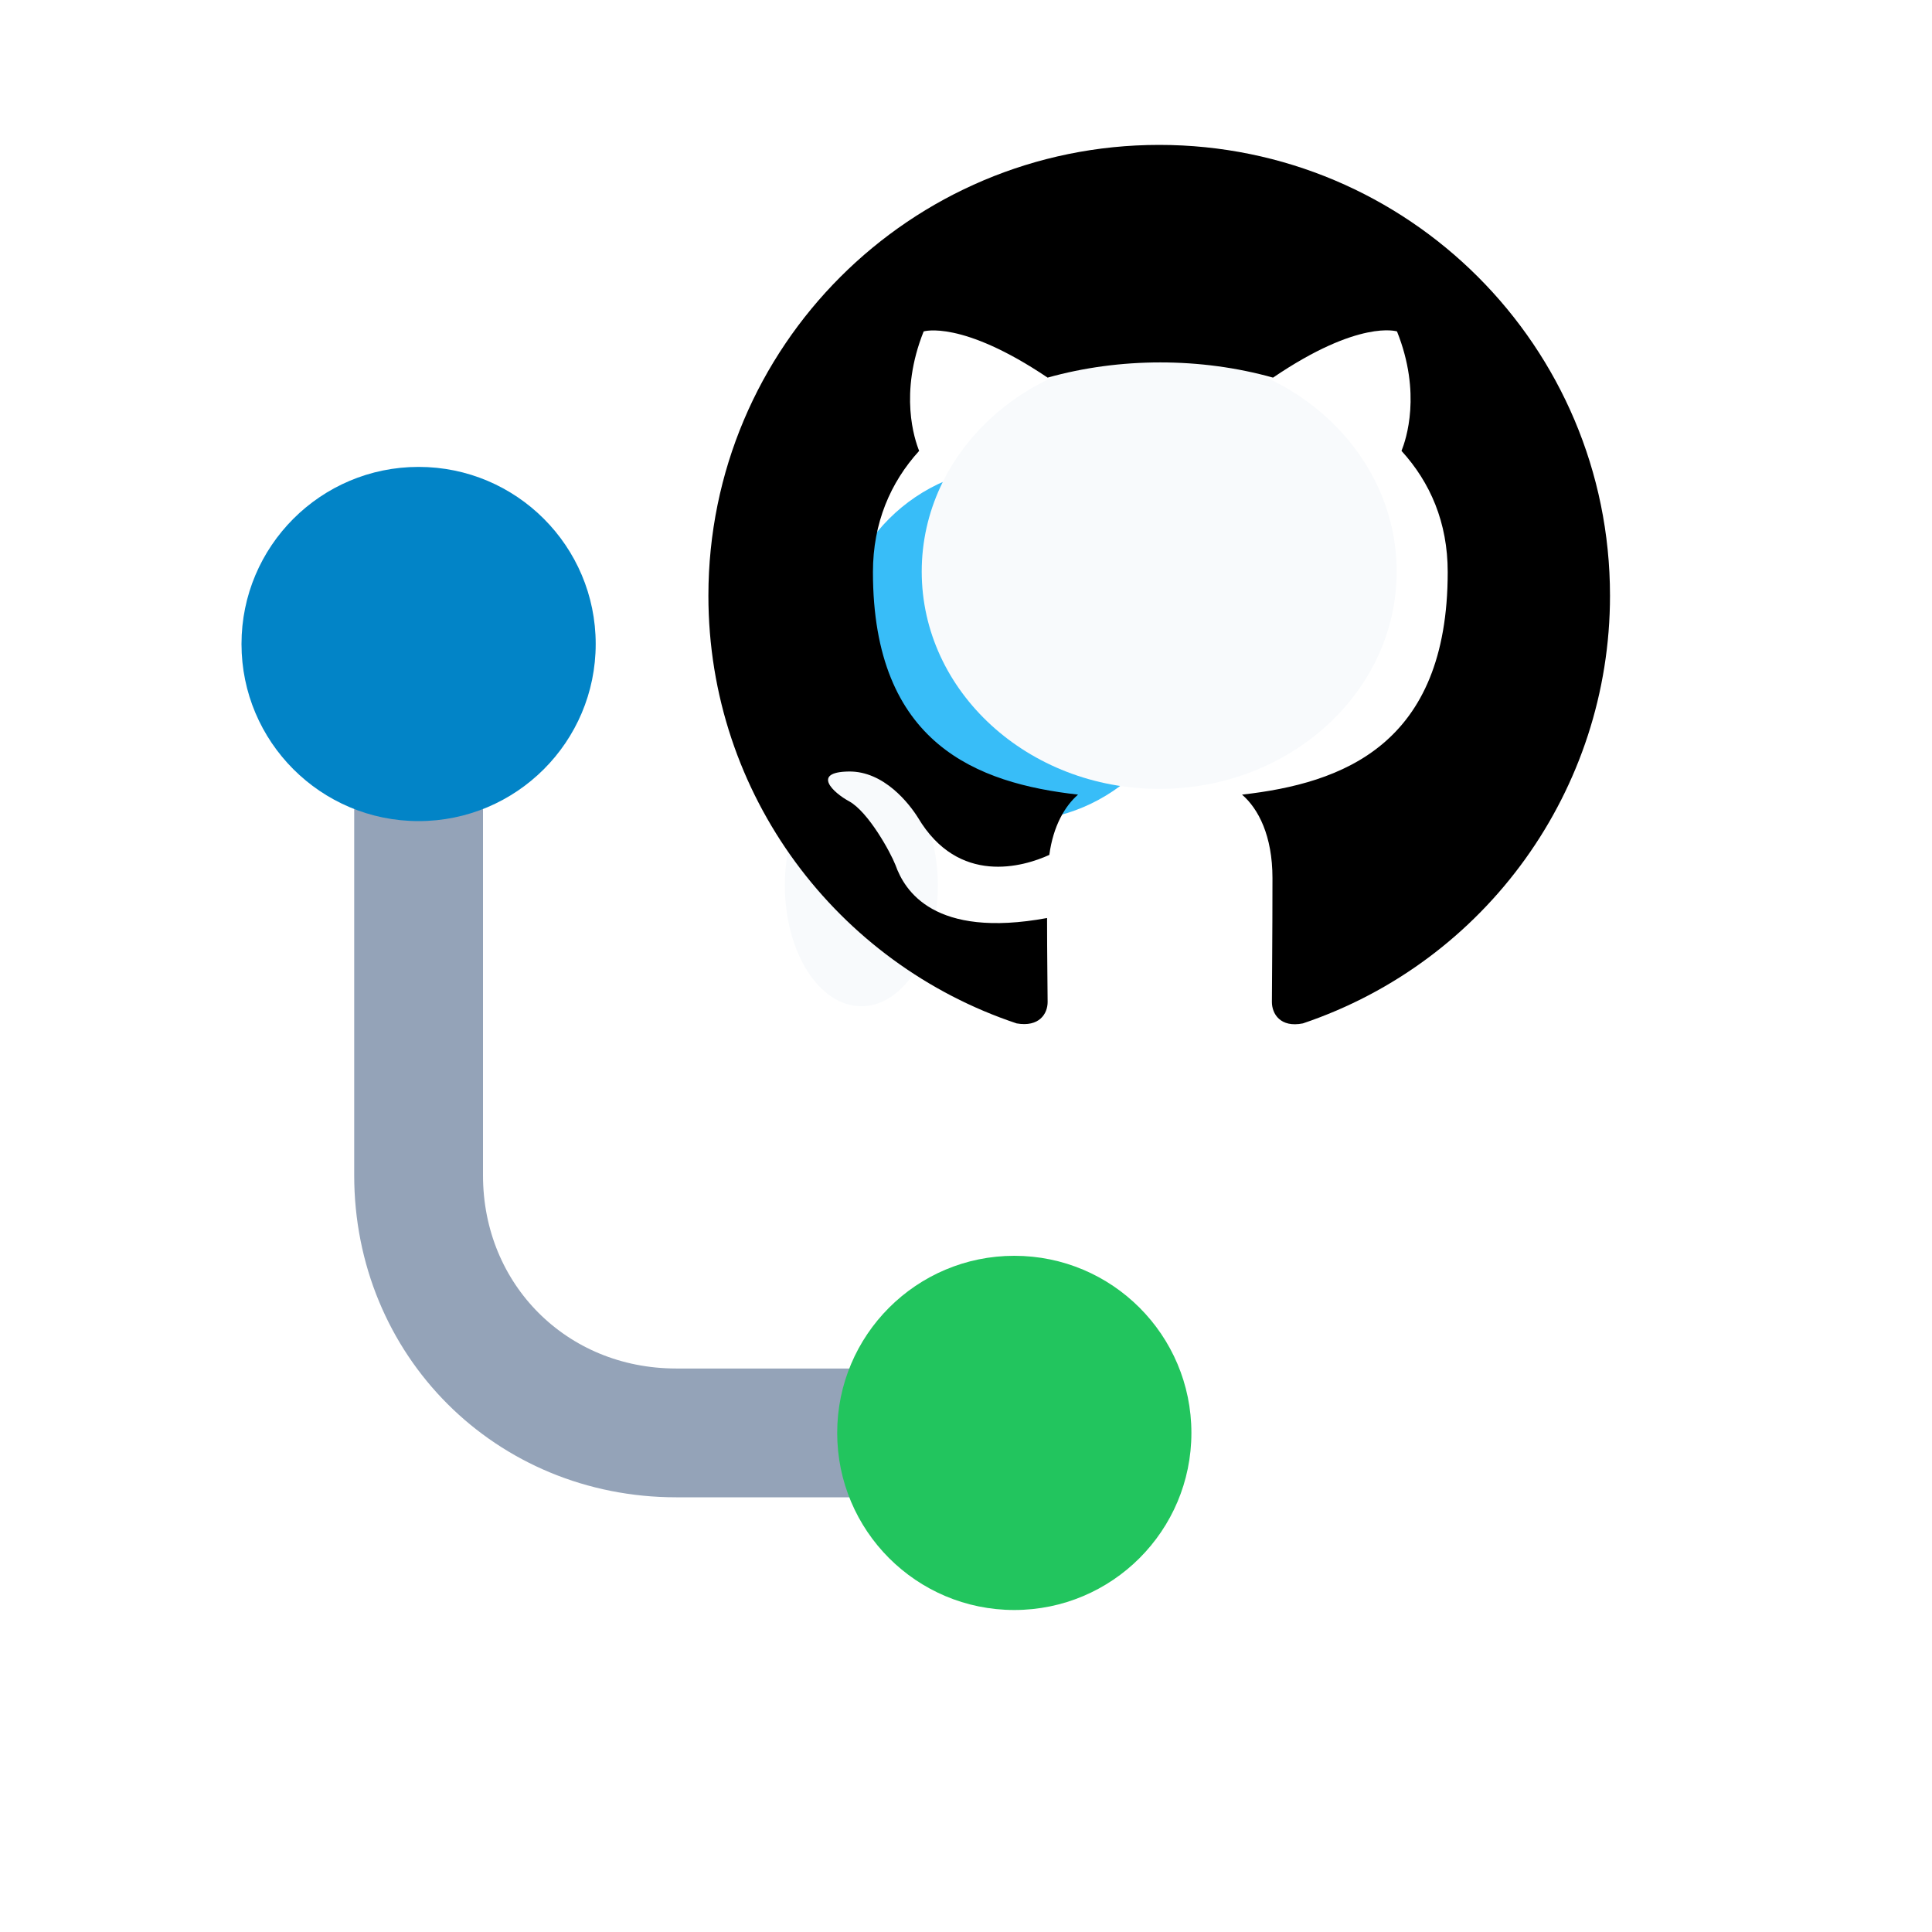
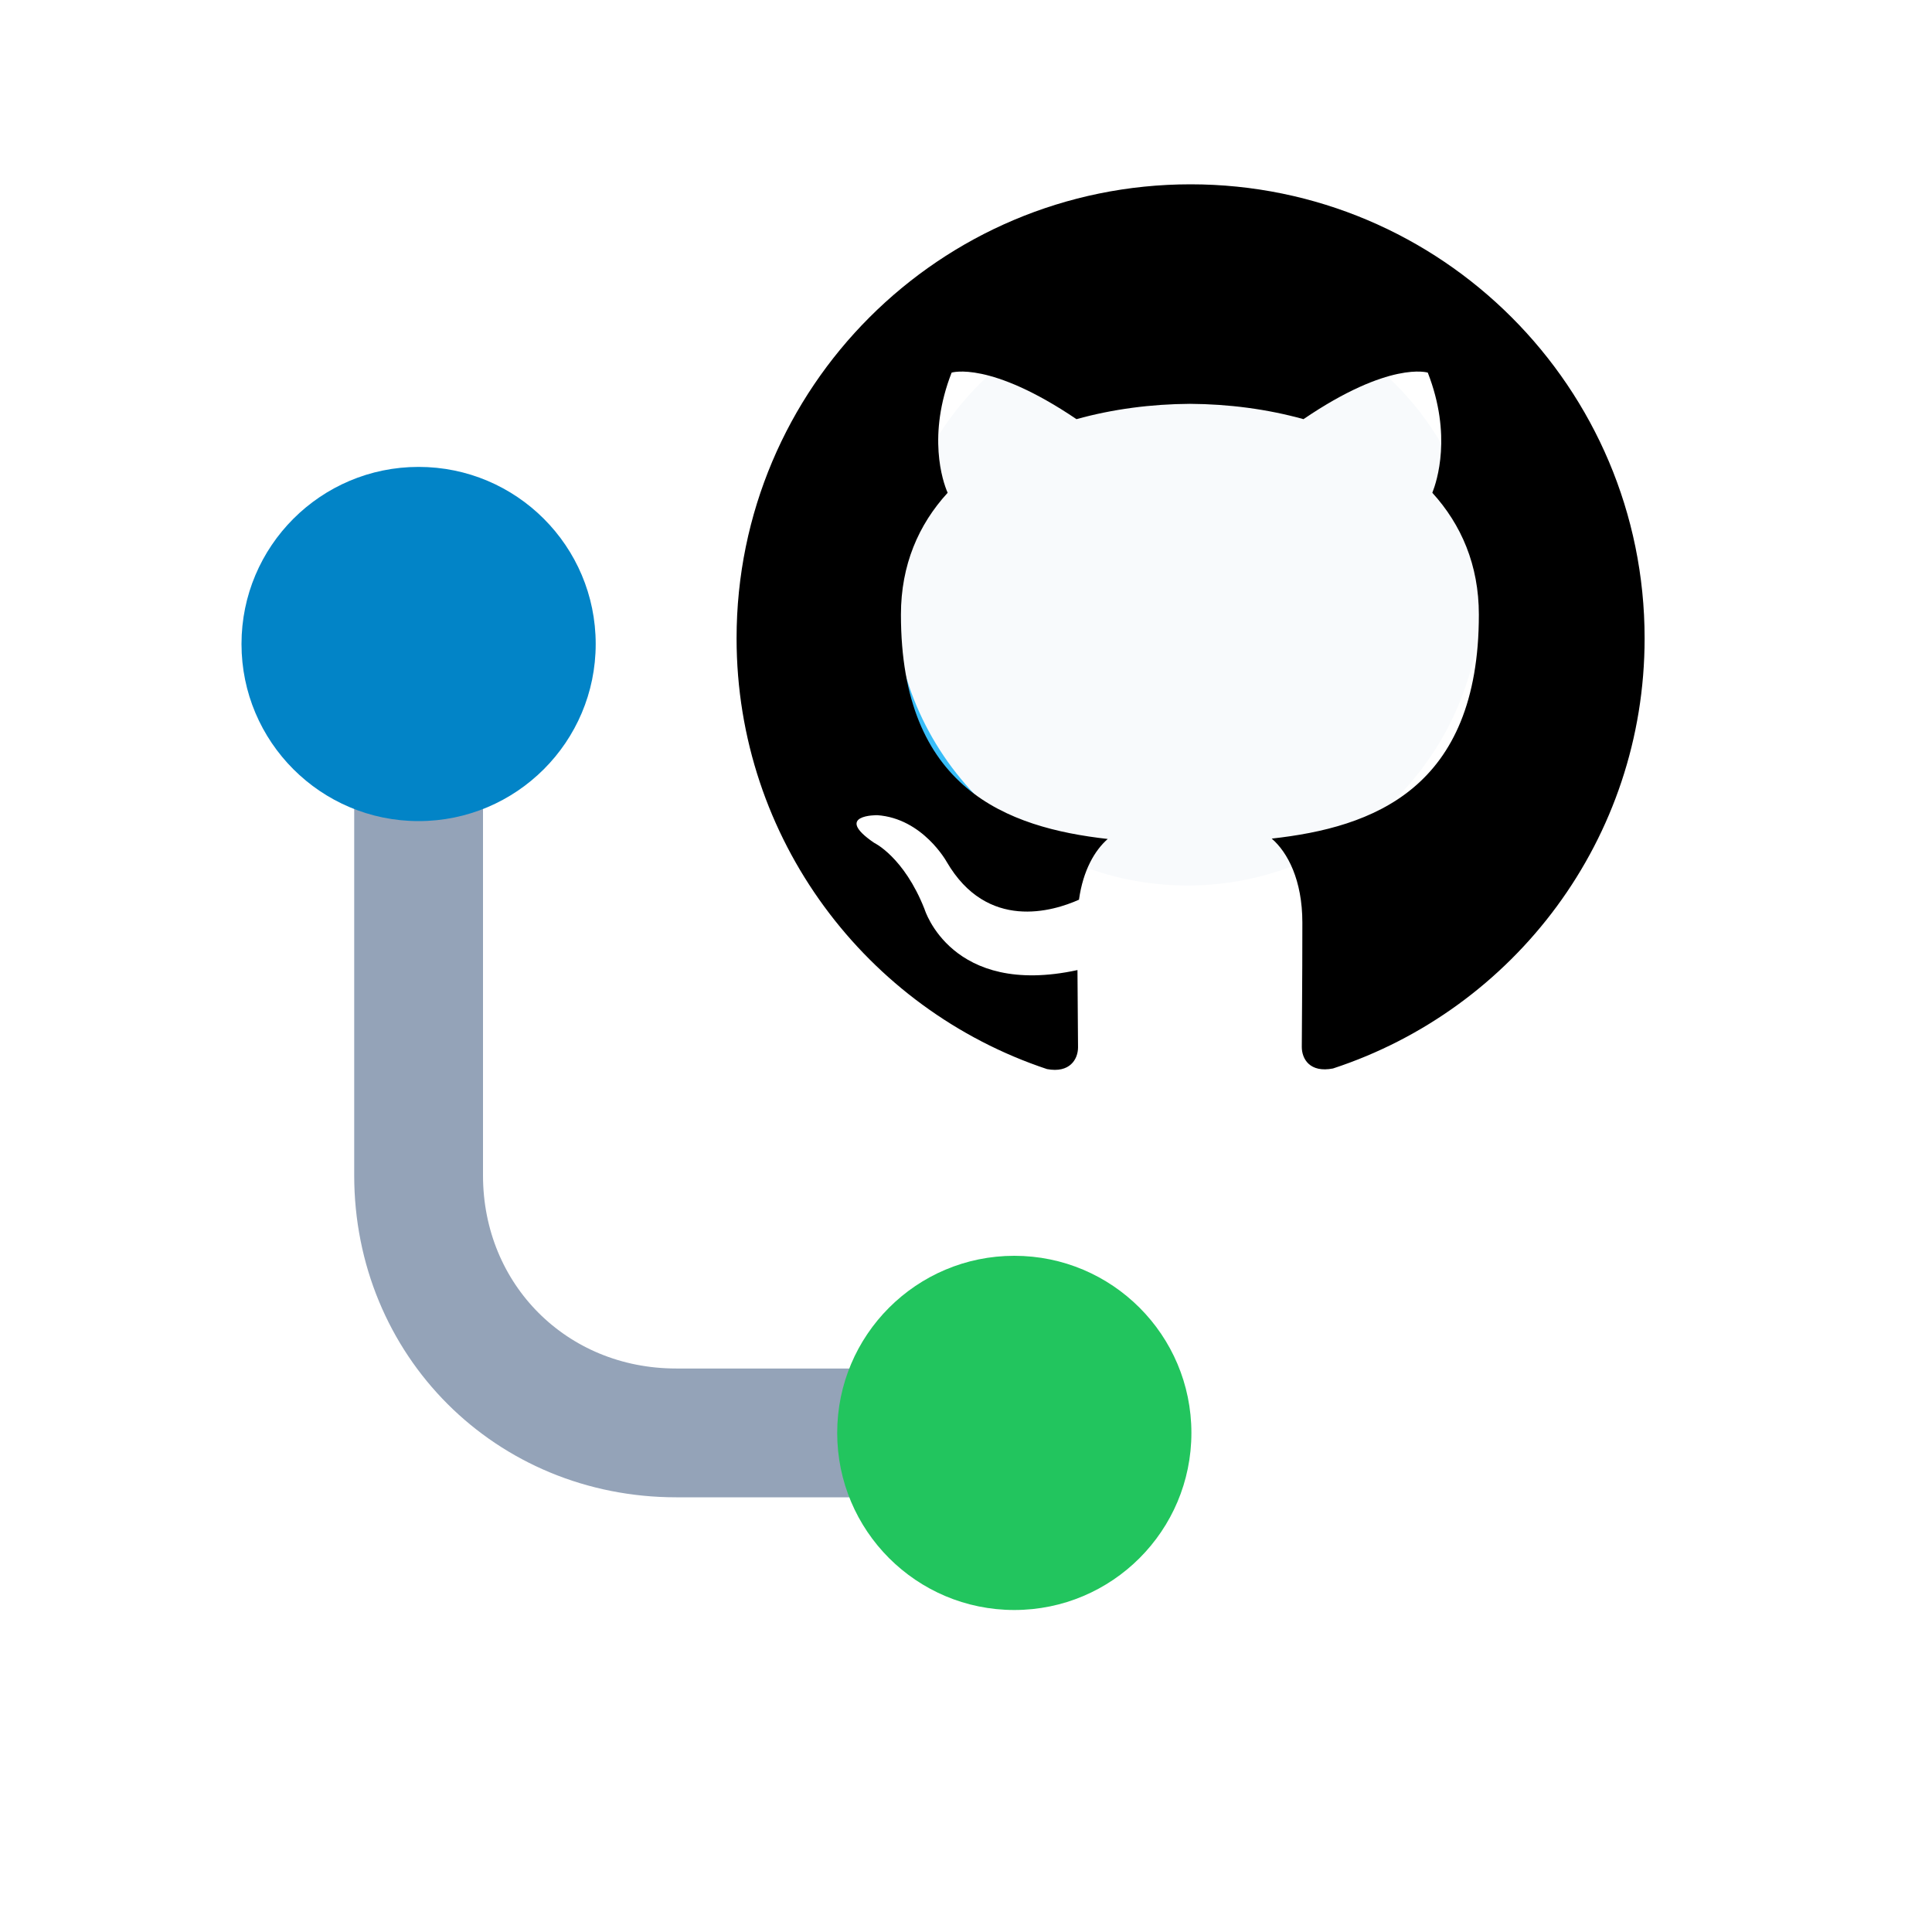
<svg xmlns="http://www.w3.org/2000/svg" viewBox="0 0 24 24" width="24" height="24">
  <g transform="translate(1.2 6.2)">
    <g transform="translate(-1.8 -2.6)">
      <g stroke="#94a3b8" stroke-width="1.6" fill="none">
        <path d="M5.8 6.4v4.6c0 1.8 1.4 3.2 3.2 3.2h3.4" />
      </g>
      <circle cx="5.8" cy="4.4" r="2.2" fill="#0284c7" />
      <circle cx="13.2" cy="4.4" r="2.2" fill="#38bdf8" />
      <circle cx="13.2" cy="14.2" r="2.2" fill="#22c55e" />
    </g>
  </g>
  <g transform="translate(8.8 1.8)">
-     <ellipse cx="5.6" cy="5.3" rx="2.95" ry="2.7" fill="#f8fafc" />
-     <ellipse cx="1.9" cy="9.2" rx="0.95" ry="1.5" fill="#f8fafc" />
-     <path d="M8 0C3.58 0 0 3.58 0 8c0 3.54 2.29 6.53 5.47 7.59.4.07.55-.17.55-.38 0-.19-.01-.82-.01-1.49-2.01.37-2.53-.49-2.69-.94-.09-.23-.48-.94-.82-1.13-.28-.15-.68-.52-.01-.53.63-.01 1.08.58 1.23.82.72 1.21 1.87.87 2.33.66.07-.52.28-.87.51-1.07-1.78-.2-3.64-.89-3.64-3.95 0-.87.31-1.59.82-2.15-.08-.2-.36-1.02.08-2.12 0 0 .67-.21 2.2.82.64-.18 1.32-.27 2-.27s1.36.09 2 .27c1.53-1.04 2.2-.82 2.2-.82.44 1.1.16 1.92.08 2.12.51.56.82 1.27.82 2.15 0 3.07-1.87 3.75-3.65 3.95.29.25.54.73.54 1.48 0 1.07-.01 1.93-.01 2.2 0 .21.15.46.55.38A8.01 8.01 0 0 0 16 8c0-4.42-3.58-8-8-8" transform="scale(0.7)" fill="#000" />
+     <circle cx="5.95" cy="5.55" r="3.65" fill="#f8fafc" />
+     <g transform="translate(0.35 0.35) scale(0.47)">
+       <path d="M12 .297c-6.63 0-12 5.373-12 12 0 5.303 3.438 9.8 8.205 11.385.6.113.82-.258.82-.577 0-.285-.01-1.04-.015-2.04-3.338.724-4.042-1.61-4.042-1.61C4.422 18.07 3.633 17.7 3.633 17.7c-1.087-.744.084-.729.084-.729 1.205.084 1.838 1.236 1.838 1.236 1.07 1.835 2.809 1.305 3.495.998.108-.776.417-1.305.76-1.605-2.665-.3-5.466-1.332-5.466-5.93 0-1.31.465-2.38 1.235-3.22-.135-.303-.54-1.523.105-3.176 0 0 1.005-.322 3.3 1.23.96-.267 1.98-.399 3-.405 1.02.006 2.04.138 3 .405 2.28-1.552 3.285-1.23 3.285-1.23.645 1.653.24 2.873.12 3.176.765.84 1.23 1.91 1.23 3.22 0 4.61-2.805 5.625-5.475 5.92.42.36.81 1.096.81 2.22 0 1.606-.015 2.896-.015 3.286 0 .315.21.69.825.57C20.565 22.092 24 17.592 24 12.297c0-6.627-5.373-12-12-12" fill="#000" />
+     </g>
  </g>
</svg>
